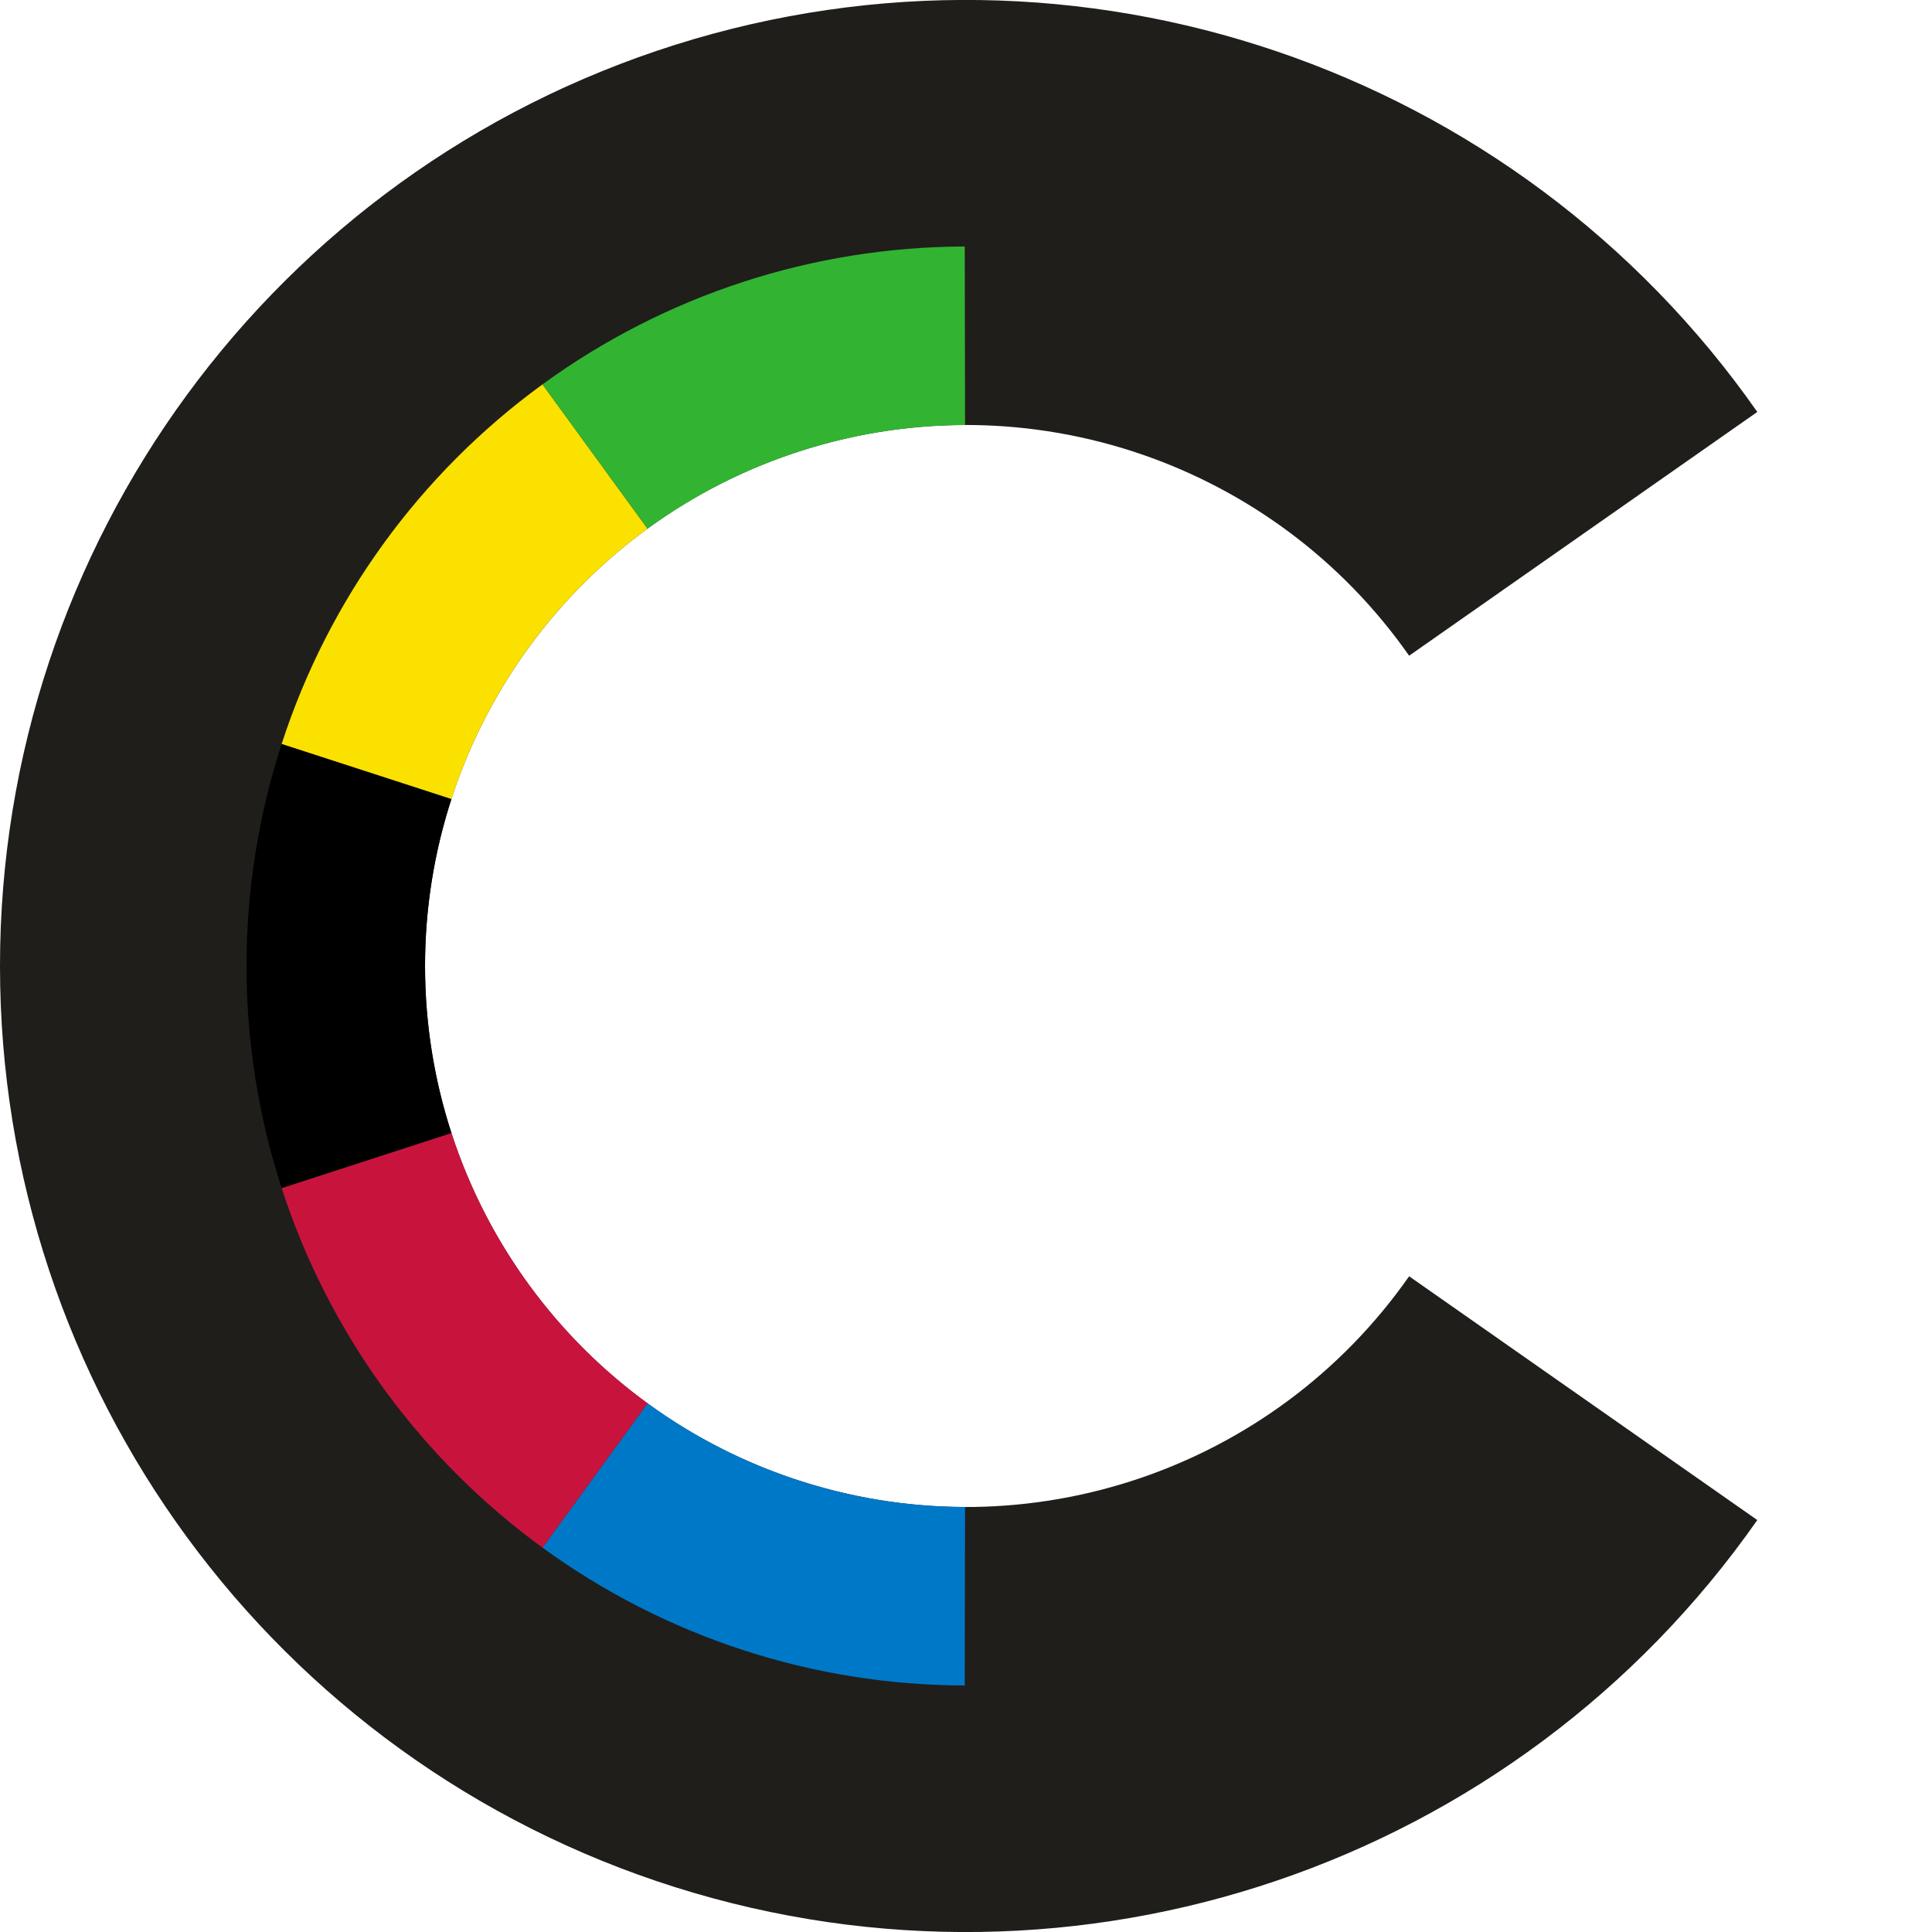
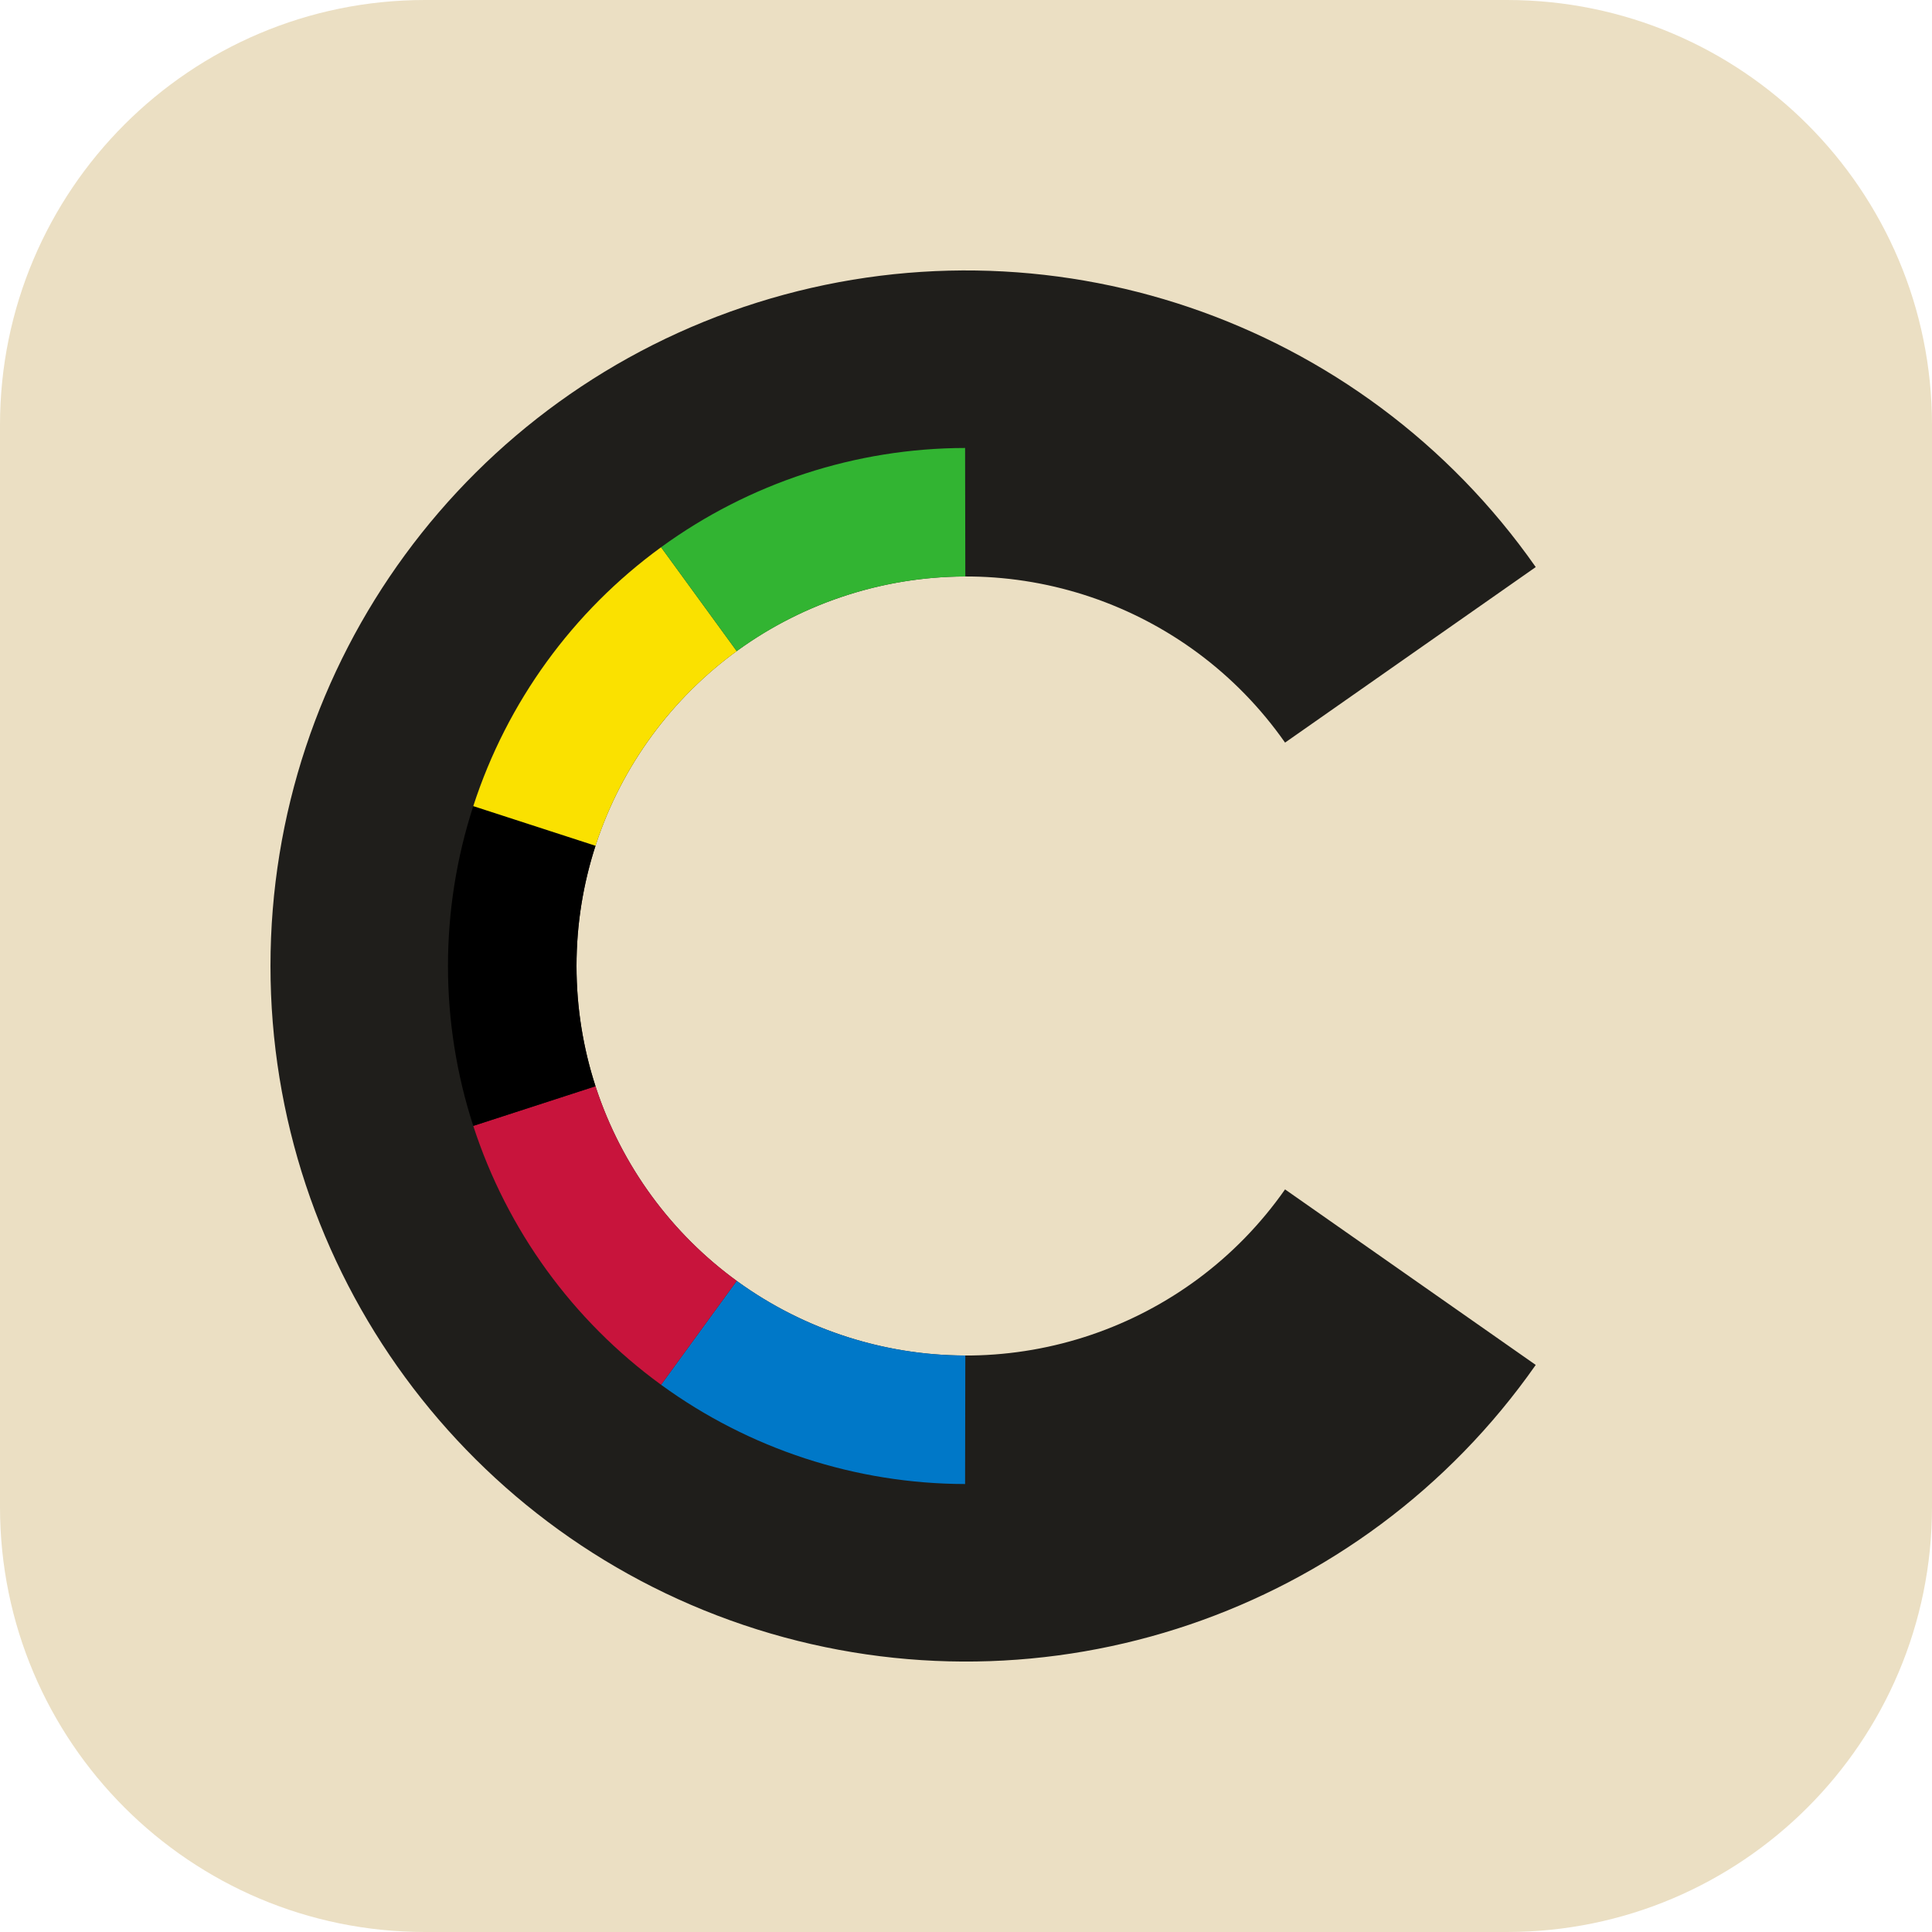
<svg xmlns="http://www.w3.org/2000/svg" viewBox="0 0 100 100" role="img" aria-label="De Coureur">
-   <path d="M 81.947 72.369 A 39.000 39.000 0 1 1 81.947 27.631" fill="none" stroke="#1F1E1B" stroke-width="22.000" stroke-linecap="butt" />
-   <path d="M 49.943 82.620 A 32.620 32.620 0 0 1 30.799 76.370" fill="none" stroke="#0078C8" stroke-width="9.240" stroke-linecap="butt" />
-   <path d="M 30.799 76.370 A 32.620 32.620 0 0 1 18.973 60.069" fill="none" stroke="#C8143C" stroke-width="9.240" stroke-linecap="butt" />
-   <path d="M 18.973 60.069 A 32.620 32.620 0 0 1 18.973 39.931" fill="none" stroke="#000000" stroke-width="9.240" stroke-linecap="butt" />
-   <path d="M 18.973 39.931 A 32.620 32.620 0 0 1 30.799 23.630" fill="none" stroke="#FAE100" stroke-width="9.240" stroke-linecap="butt" />
-   <path d="M 30.799 23.630 A 32.620 32.620 0 0 1 49.943 17.380" fill="none" stroke="#32B432" stroke-width="9.240" stroke-linecap="butt" />
+   <rect width="100" height="100" rx="22" ry="22" fill="#EBDFC3" />
+   <g transform="translate(14.000 14.000) scale(0.72)">
+     <path d="M 81.947 72.369 A 39.000 39.000 0 1 1 81.947 27.631" fill="none" stroke="#1F1E1B" stroke-width="22.000" stroke-linecap="butt" />
+     <path d="M 49.943 82.620 A 32.620 32.620 0 0 1 30.799 76.370" fill="none" stroke="#0078C8" stroke-width="9.240" stroke-linecap="butt" />
+     <path d="M 30.799 76.370 A 32.620 32.620 0 0 1 18.973 60.069" fill="none" stroke="#C8143C" stroke-width="9.240" stroke-linecap="butt" />
+     <path d="M 18.973 60.069 A 32.620 32.620 0 0 1 18.973 39.931" fill="none" stroke="#000000" stroke-width="9.240" stroke-linecap="butt" />
+     <path d="M 18.973 39.931 A 32.620 32.620 0 0 1 30.799 23.630" fill="none" stroke="#FAE100" stroke-width="9.240" stroke-linecap="butt" />
+     <path d="M 30.799 23.630 A 32.620 32.620 0 0 1 49.943 17.380" fill="none" stroke="#32B432" stroke-width="9.240" stroke-linecap="butt" />
+   </g>
</svg>
